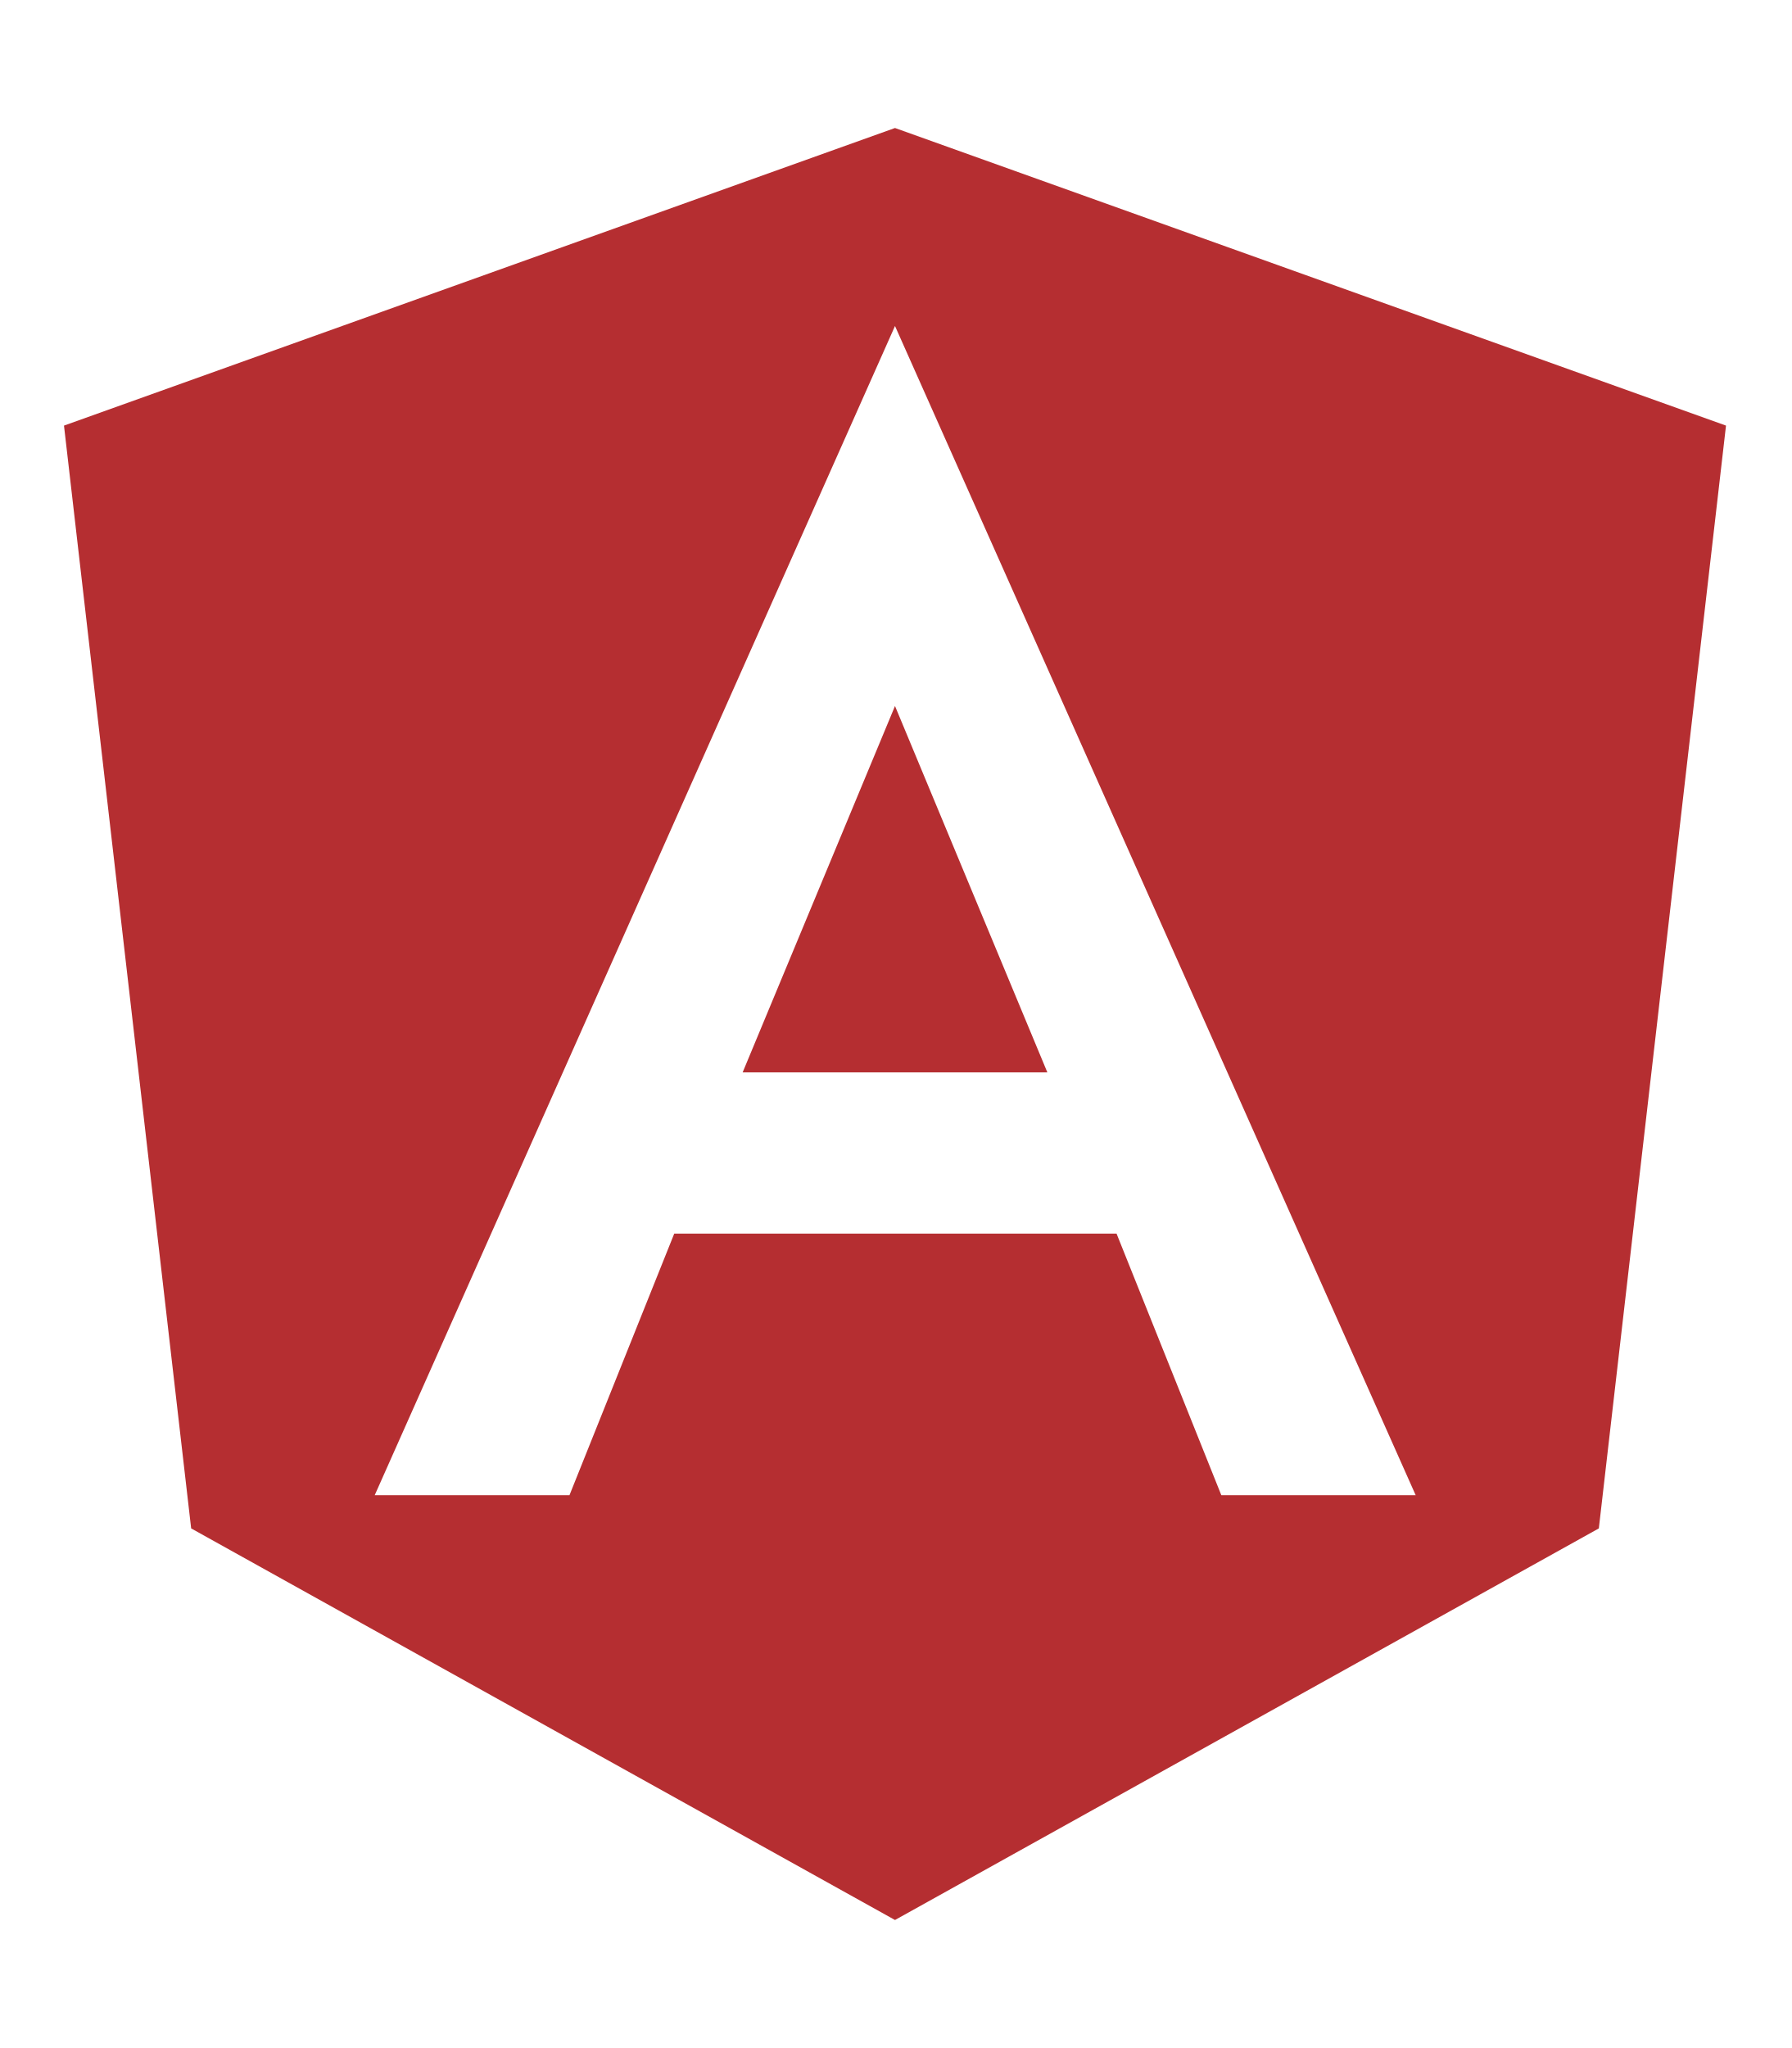
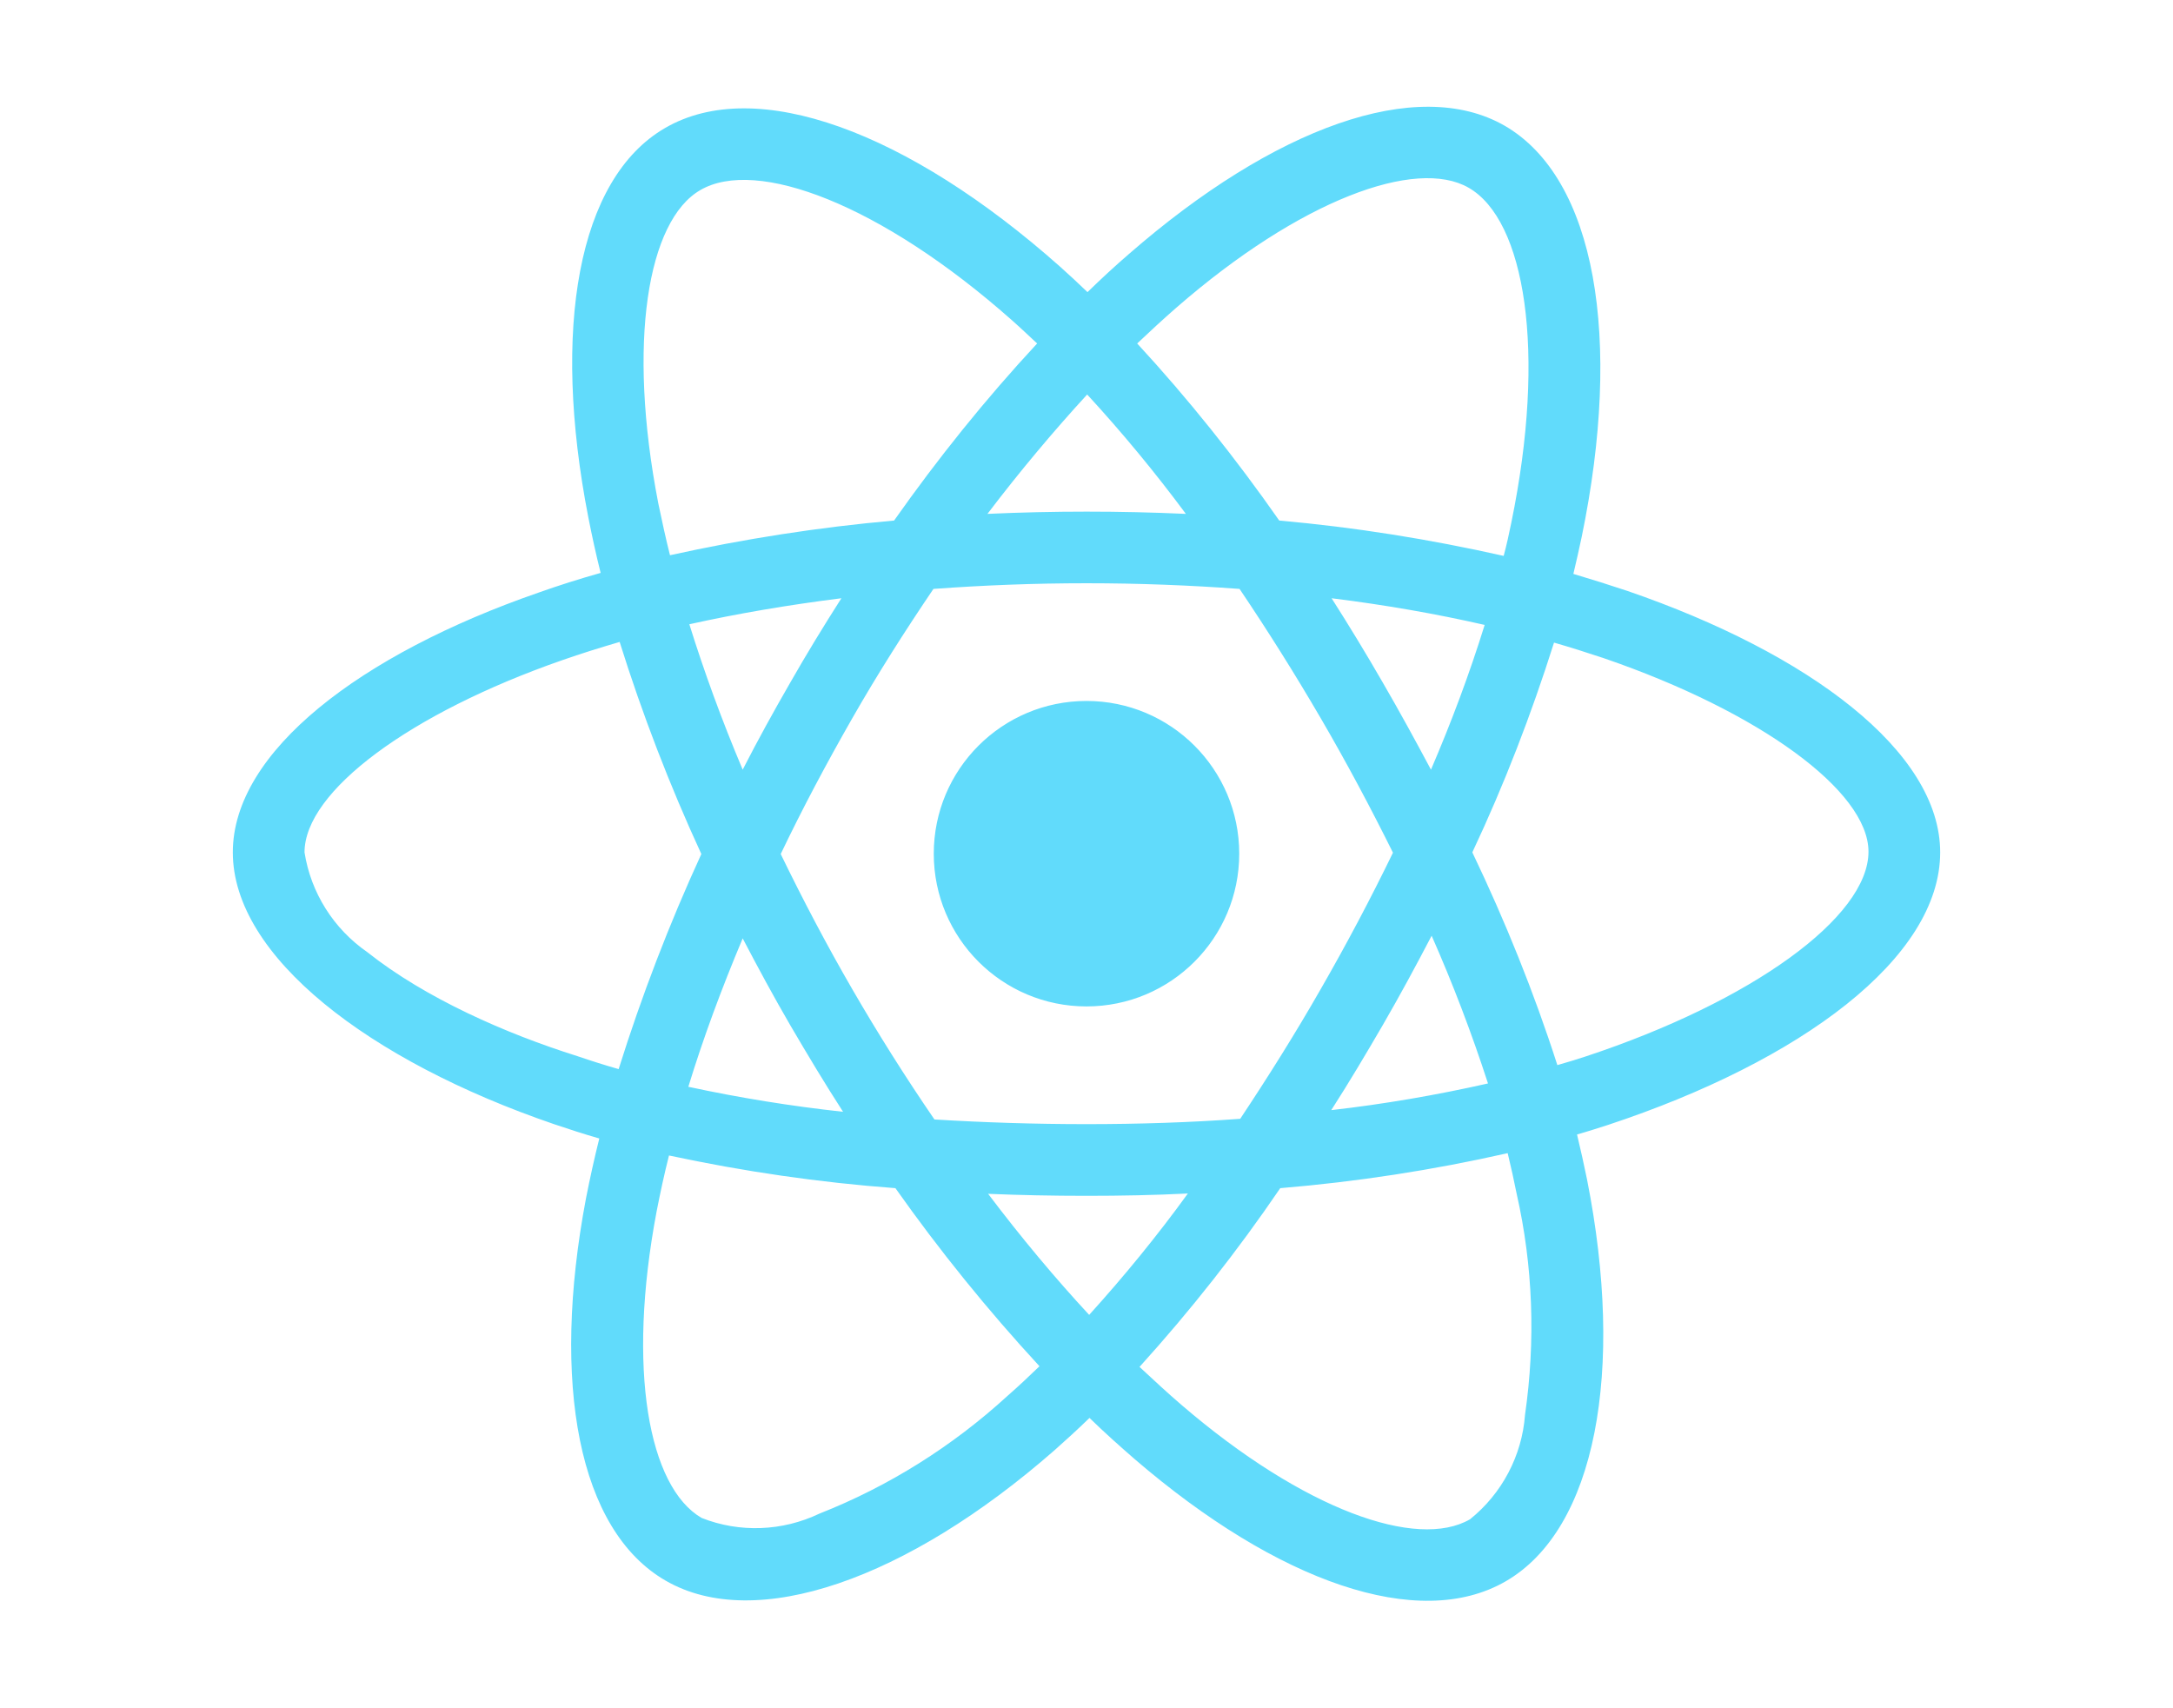
- <svg xmlns="http://www.w3.org/2000/svg" height="1.5em" viewBox="0 0 448 512">
-   <style>svg{fill:#B52E31}</style>
-   <path d="M185.7 268.1h76.2l-38.1-91.6-38.1 91.6zM223.8 32L16 106.4l31.8 275.7 176 97.9 176-97.9 31.8-275.7zM354 373.8h-48.6l-26.2-65.4H168.6l-26.2 65.4H93.7L223.8 81.5z" />
+ <svg xmlns="http://www.w3.org/2000/svg" height="22" width="28" viewBox="0 0 512 512">
+   <style>svg{fill:#61DBFB}</style>
+   <path d="M418.2 177.2c-5.4-1.8-10.8-3.5-16.2-5.1 .9-3.7 1.7-7.4 2.5-11.1 12.3-59.6 4.2-107.5-23.1-123.3-26.3-15.1-69.2 .6-112.6 38.4-4.3 3.7-8.5 7.6-12.5 11.5-2.7-2.6-5.5-5.2-8.3-7.7-45.5-40.4-91.1-57.4-118.4-41.5-26.2 15.2-34 60.3-23 116.7 1.1 5.6 2.3 11.1 3.7 16.7-6.4 1.8-12.7 3.8-18.6 5.9C38.3 196.2 0 225.4 0 255.6c0 31.2 40.8 62.5 96.3 81.5 4.5 1.5 9 3 13.6 4.3-1.5 6-2.8 11.9-4 18-10.5 55.5-2.3 99.5 23.9 114.6 27 15.6 72.4-.4 116.6-39.1 3.5-3.1 7-6.3 10.5-9.7 4.4 4.3 9 8.4 13.6 12.4 42.8 36.8 85.1 51.7 111.2 36.6 27-15.6 35.8-62.9 24.4-120.5-.9-4.4-1.9-8.9-3-13.5 3.2-.9 6.3-1.9 9.4-2.9 57.7-19.1 99.5-50 99.5-81.7 0-30.3-39.4-59.7-93.8-78.4zM282.9 92.3c37.2-32.4 71.9-45.1 87.7-36 16.9 9.7 23.4 48.9 12.8 100.4-.7 3.4-1.4 6.7-2.3 10-22.2-5-44.7-8.6-67.3-10.6-13-18.6-27.2-36.4-42.6-53.1 3.9-3.7 7.7-7.2 11.7-10.7zM167.2 307.5c5.1 8.7 10.3 17.4 15.8 25.9-15.6-1.7-31.1-4.2-46.4-7.5 4.4-14.4 9.9-29.3 16.3-44.5 4.6 8.8 9.3 17.5 14.3 26.1zm-30.3-120.3c14.4-3.2 29.7-5.8 45.6-7.8-5.3 8.3-10.5 16.8-15.4 25.4-4.9 8.5-9.7 17.2-14.2 26-6.3-14.9-11.6-29.5-16-43.6zm27.4 68.9c6.6-13.8 13.8-27.3 21.4-40.6s15.8-26.2 24.4-38.9c15-1.1 30.3-1.7 45.9-1.7s31 .6 45.9 1.7c8.5 12.6 16.6 25.5 24.3 38.7s14.9 26.7 21.7 40.4c-6.7 13.8-13.9 27.4-21.6 40.8-7.6 13.3-15.7 26.2-24.2 39-14.9 1.1-30.4 1.6-46.1 1.6s-30.9-.5-45.6-1.4c-8.7-12.7-16.9-25.7-24.6-39s-14.8-26.8-21.5-40.6zm180.6 51.2c5.1-8.8 9.9-17.7 14.6-26.7 6.4 14.5 12 29.2 16.9 44.3-15.5 3.5-31.2 6.2-47 8 5.4-8.4 10.5-17 15.5-25.6zm14.4-76.5c-4.7-8.8-9.5-17.6-14.5-26.2-4.9-8.5-10-16.9-15.3-25.2 16.1 2 31.5 4.7 45.9 8-4.6 14.8-10 29.2-16.1 43.4zM256.2 118.3c10.5 11.4 20.4 23.4 29.6 35.8-19.8-.9-39.7-.9-59.5 0 9.8-12.9 19.9-24.9 29.9-35.8zM140.2 57c16.8-9.8 54.1 4.2 93.4 39 2.5 2.2 5 4.6 7.6 7-15.5 16.7-29.8 34.5-42.9 53.1-22.6 2-45 5.5-67.2 10.4-1.3-5.1-2.4-10.3-3.5-15.5-9.4-48.4-3.2-84.9 12.6-94zm-24.5 263.6c-4.2-1.2-8.3-2.5-12.4-3.9-21.3-6.7-45.5-17.3-63-31.2-10.1-7-16.9-17.8-18.8-29.9 0-18.3 31.6-41.7 77.2-57.6 5.7-2 11.5-3.8 17.3-5.5 6.8 21.7 15 43 24.5 63.6-9.6 20.9-17.9 42.5-24.8 64.5zm116.6 98c-16.5 15.1-35.6 27.1-56.4 35.3-11.1 5.3-23.9 5.8-35.3 1.3-15.9-9.2-22.5-44.5-13.5-92 1.1-5.6 2.3-11.2 3.7-16.7 22.4 4.8 45 8.1 67.9 9.8 13.2 18.7 27.7 36.6 43.2 53.4-3.2 3.1-6.4 6.1-9.6 8.9zm24.5-24.3c-10.2-11-20.4-23.2-30.3-36.3 9.6 .4 19.5 .6 29.5 .6 10.3 0 20.4-.2 30.4-.7-9.2 12.7-19.1 24.8-29.6 36.4zm130.7 30c-.9 12.2-6.9 23.6-16.5 31.3-15.9 9.2-49.8-2.8-86.4-34.2-4.2-3.6-8.4-7.5-12.7-11.5 15.3-16.9 29.4-34.8 42.2-53.6 22.9-1.9 45.7-5.4 68.2-10.5 1 4.1 1.9 8.2 2.7 12.2 4.9 21.6 5.7 44.1 2.5 66.3zm18.2-107.5c-2.8 .9-5.6 1.8-8.5 2.6-7-21.8-15.6-43.1-25.5-63.8 9.6-20.4 17.7-41.4 24.5-62.9 5.2 1.5 10.2 3.1 15 4.7 46.6 16 79.3 39.8 79.3 58 0 19.6-34.9 44.9-84.8 61.4zm-149.7-15c25.3 0 45.8-20.5 45.8-45.8s-20.5-45.8-45.8-45.8c-25.3 0-45.8 20.5-45.8 45.8s20.5 45.8 45.8 45.8z" />
</svg>
